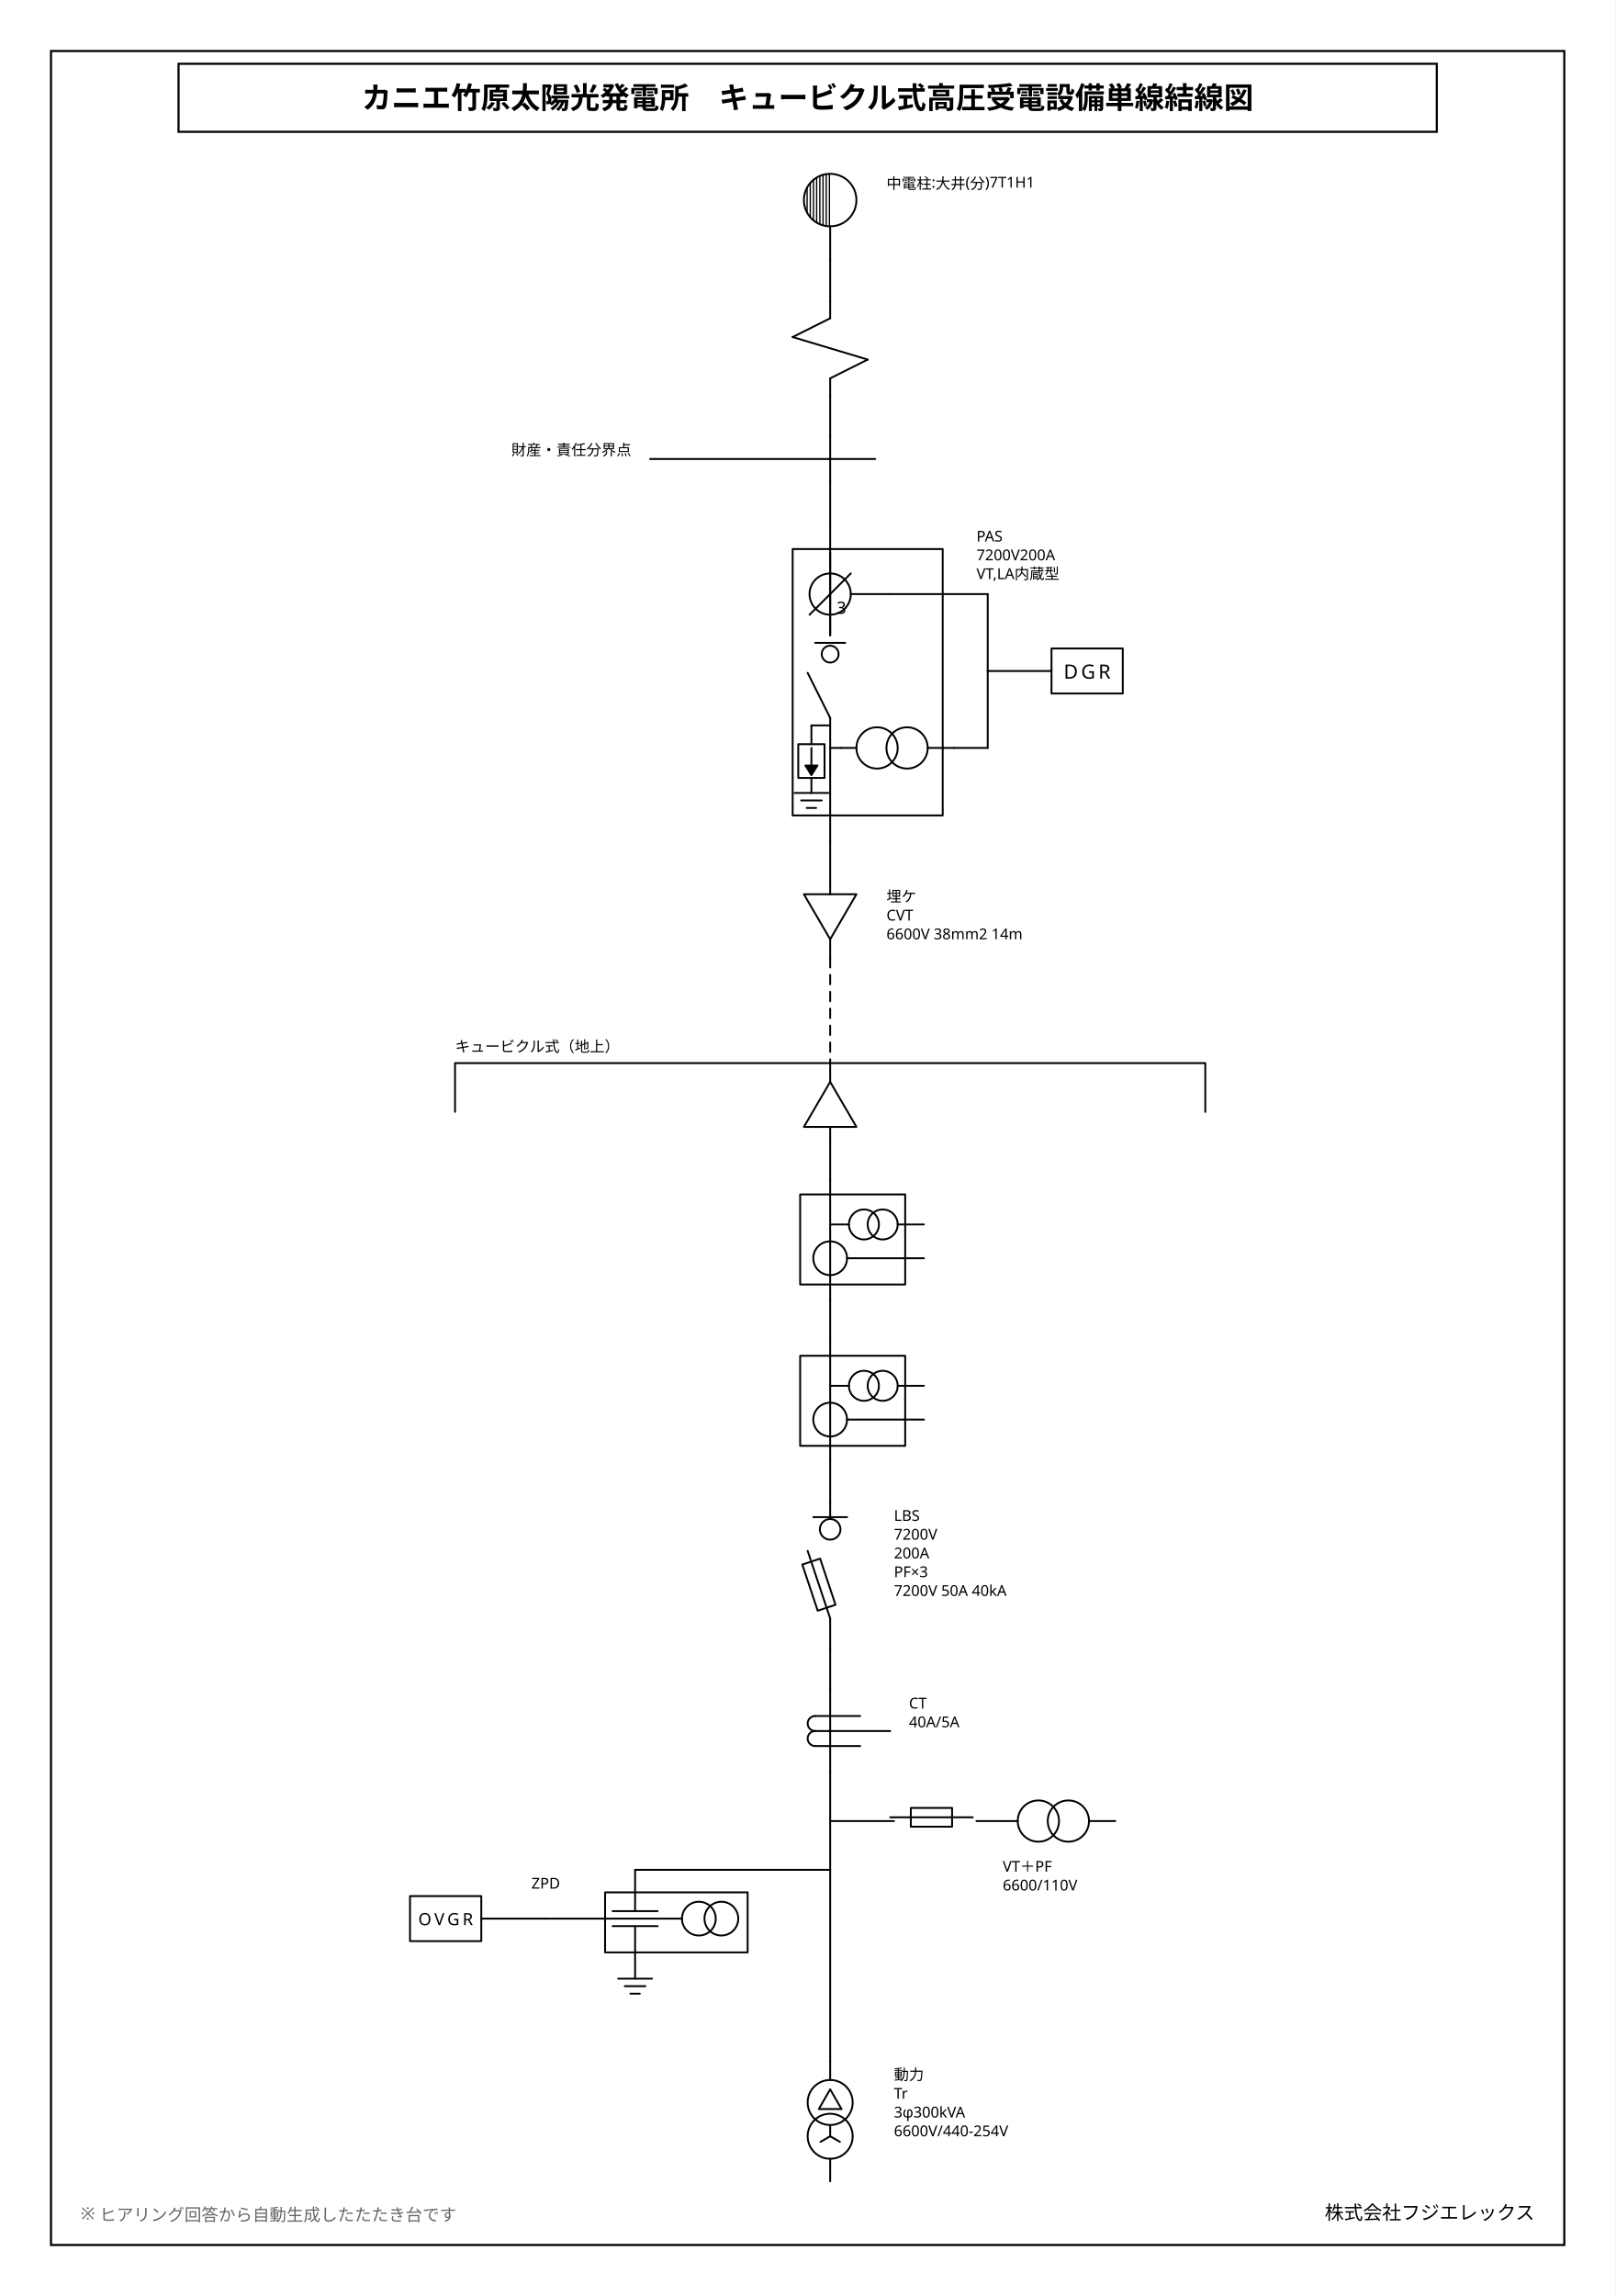
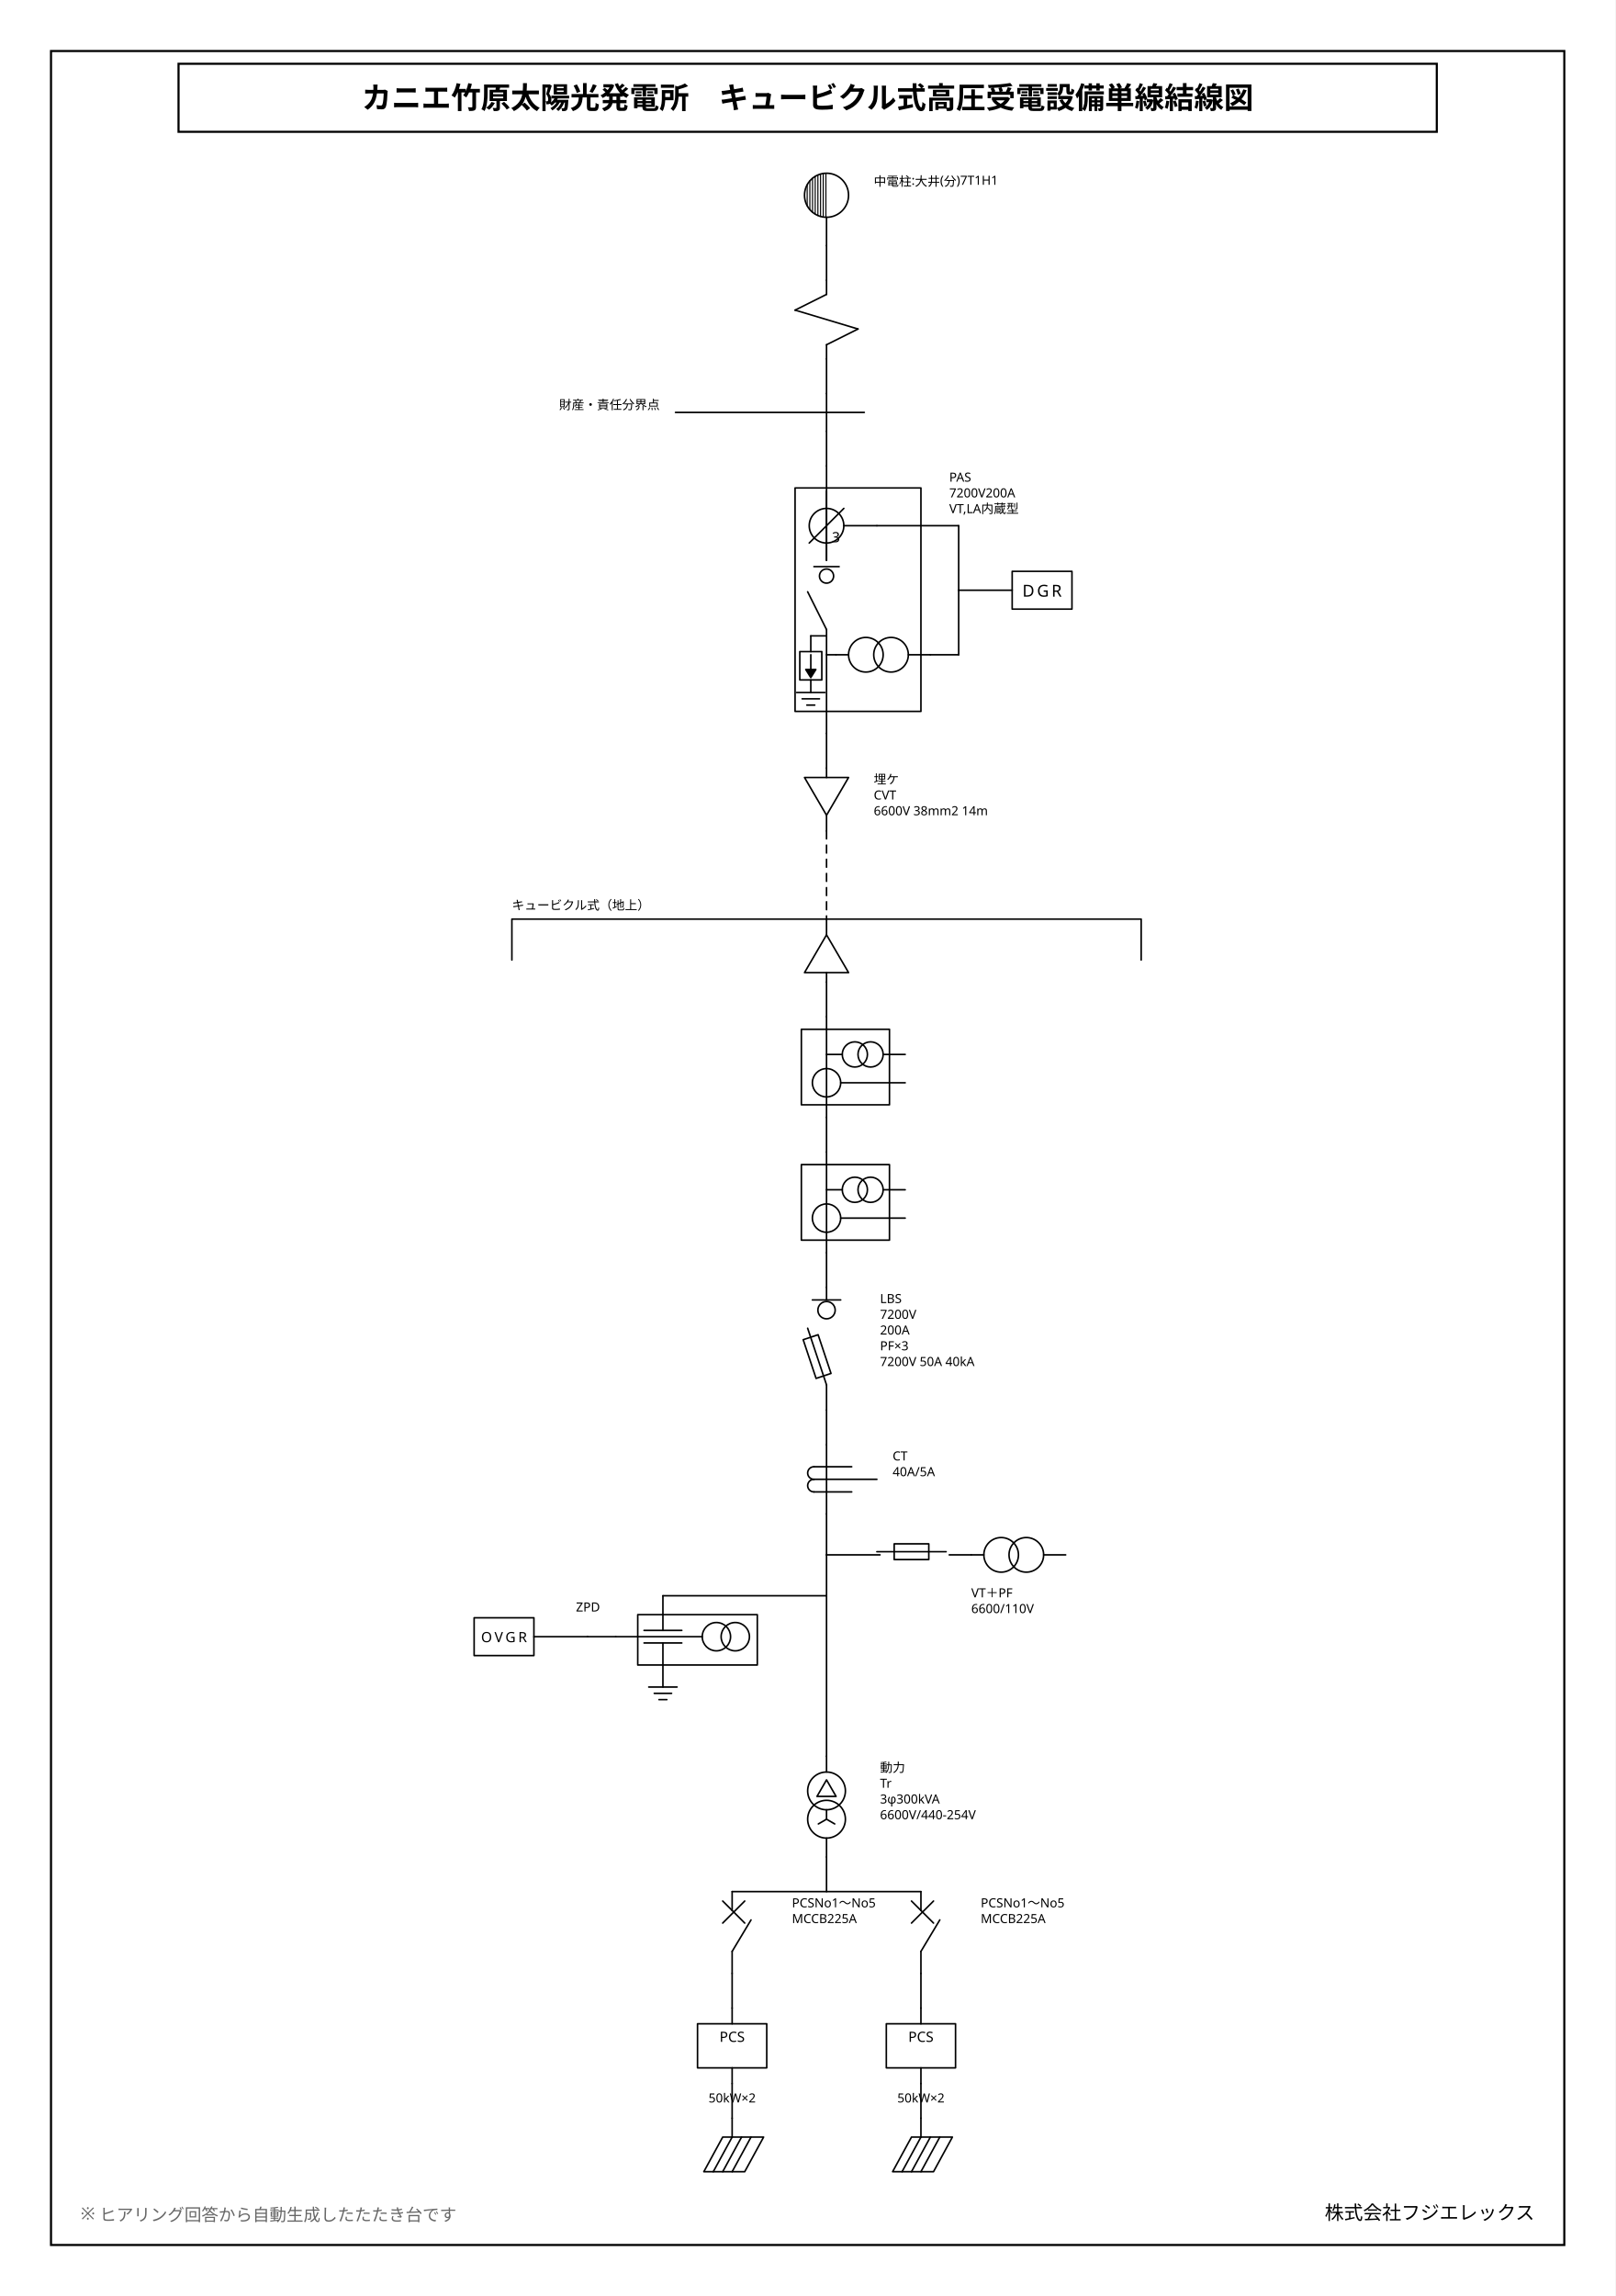
<svg xmlns="http://www.w3.org/2000/svg" viewBox="0 0 760 1080" width="760" height="1080">
  <rect x="0" y="0" width="760" height="1080" fill="#fff" />
  <g stroke="#000" fill="none">
    <rect x="24" y="24" width="712" height="1032" stroke-width="1" />
    <rect x="84" y="30" width="592" height="32" stroke-width="1" />
  </g>
  <text x="380" y="51" font-size="14" font-weight="700" text-anchor="middle" font-family="IPAGothic, 'IPAゴシック', 'Noto Sans JP', 'Hiragino Kaku Gothic ProN', 'Yu Gothic', sans-serif" fill="#000">カニエ竹原太陽光発電所　キュービクル式高圧受電設備単線結線図</text>
  <text x="722" y="1044" font-size="9" text-anchor="end" font-family="IPAGothic, 'IPAゴシック', 'Noto Sans JP', 'Hiragino Kaku Gothic ProN', 'Yu Gothic', sans-serif" fill="#000">株式会社フジエレックス</text>
  <text x="38" y="1044" font-size="8" font-family="IPAGothic, 'IPAゴシック', 'Noto Sans JP', 'Hiragino Kaku Gothic ProN', 'Yu Gothic', sans-serif" fill="#666">※ ヒアリング回答から自動生成したたたき台です</text>
-   <g transform="translate(390.59 80) scale(0.8825)">
+   <g transform="translate(388.88 80) scale(0.7402)">
    <g stroke="#000" fill="none" stroke-linecap="round" stroke-linejoin="round" color="#000">
      <path d="M -200 476 L 200 476 M -200 476 L -200 502 M 200 476 L 200 502" fill="none" stroke-width="1" />
      <text x="-200" y="470" font-size="8" font-family="IPAGothic, 'IPAゴシック', 'Noto Sans JP', 'Hiragino Kaku Gothic ProN', 'Yu Gothic', sans-serif" fill="currentColor" stroke="none">キュービクル式（地上）</text>
      <line x1="0" y1="48" x2="0" y2="70" stroke-width="1" />
      <line x1="0" y1="120" x2="0" y2="142" stroke-width="1" />
      <line x1="0" y1="166" x2="0" y2="188" stroke-width="1" />
      <line x1="0" y1="308" x2="6" y2="308" stroke-width="1" />
      <line x1="0" y1="296" x2="-10" y2="296" stroke-width="1" />
      <line x1="32" y1="226" x2="84" y2="226" stroke-width="1" />
      <line x1="84" y1="226" x2="84" y2="267" stroke-width="1" />
      <line x1="66" y1="308" x2="84" y2="308" stroke-width="1" />
      <line x1="84" y1="308" x2="84" y2="267" stroke-width="1" />
      <line x1="84" y1="267" x2="118" y2="267" stroke-width="1" />
      <line x1="0" y1="358" x2="0" y2="380" stroke-width="1" />
      <line x1="0" y1="420" x2="0" y2="476" stroke-width="1" stroke-dasharray="5 4" />
      <line x1="0" y1="516" x2="0" y2="538" stroke-width="1" />
      <line x1="0" y1="602" x2="0" y2="624" stroke-width="1" />
      <line x1="0" y1="688" x2="0" y2="710" stroke-width="1" />
      <line x1="0" y1="788" x2="0" y2="810" stroke-width="1" />
      <line x1="0" y1="854" x2="0" y2="880" stroke-width="1" />
      <line x1="0" y1="880" x2="34" y2="880" stroke-width="1" />
      <line x1="78" y1="880" x2="92" y2="880" stroke-width="1" />
      <line x1="0" y1="880" x2="0" y2="906" stroke-width="1" />
      <line x1="0" y1="906" x2="-104" y2="906" stroke-width="1" />
      <line x1="-134" y1="932" x2="-152" y2="932" stroke-width="1" />
      <line x1="-152" y1="932" x2="-152" y2="932" stroke-width="1" />
      <line x1="-152" y1="932" x2="-186" y2="932" stroke-width="1" />
      <line x1="0" y1="906" x2="0" y2="1008" stroke-width="1" />
+       <line x1="0" y1="1072" x2="0" y2="1094" stroke-width="1" />
+       <line x1="-60" y1="1094" x2="60" y2="1094" stroke-width="1" />
+       <line x1="-60" y1="1146" x2="-60" y2="1168" stroke-width="1" />
+       <line x1="-60" y1="1216" x2="-60" y2="1238" stroke-width="1" />
+       <line x1="60" y1="1146" x2="60" y2="1168" stroke-width="1" />
+       <line x1="60" y1="1216" x2="60" y2="1238" stroke-width="1" />
      <g transform="translate(-16 0)">
        <circle cx="16" cy="16" r="14" fill="none" stroke-width="1" />
        <line x1="3.7" y1="9.313" x2="3.7" y2="22.687" stroke-width="0.7" />
        <line x1="5.4" y1="6.855" x2="5.4" y2="25.145" stroke-width="0.7" />
        <line x1="7.1" y1="5.193" x2="7.1" y2="26.807" stroke-width="0.7" />
        <line x1="8.8" y1="3.993" x2="8.8" y2="28.007" stroke-width="0.7" />
        <line x1="10.5" y1="3.126" x2="10.5" y2="28.874" stroke-width="0.7" />
        <line x1="12.2" y1="2.526" x2="12.2" y2="29.474" stroke-width="0.7" />
        <line x1="13.9" y1="2.158" x2="13.9" y2="29.842" stroke-width="0.7" />
        <line x1="15.6" y1="2.006" x2="15.6" y2="29.994" stroke-width="0.7" />
        <line x1="16" y1="30" x2="16" y2="48" stroke-width="1" />
      </g>
      <text x="30" y="10" font-size="8" text-anchor="start" font-family="IPAGothic, 'IPAゴシック', 'Noto Sans JP', 'Hiragino Kaku Gothic ProN', 'Yu Gothic', sans-serif" fill="currentColor" stroke="none">
        <tspan x="30" dy="0">中電柱:大井(分)7T1H1</tspan>
      </text>
      <g transform="translate(-24 70)">
        <line x1="24" y1="0" x2="24" y2="9" stroke-width="1" />
        <line x1="24" y1="9" x2="4" y2="19" stroke-width="1" />
        <line x1="4" y1="19" x2="44" y2="31" stroke-width="1" />
        <line x1="44" y1="31" x2="24" y2="41" stroke-width="1" />
        <line x1="24" y1="41" x2="24" y2="50" stroke-width="1" />
      </g>
      <g transform="translate(-96 142)">
        <line x1="96" y1="0" x2="96" y2="24" stroke-width="1" />
        <line x1="0" y1="12" x2="120" y2="12" stroke-width="1" />
      </g>
      <text x="-106" y="152" font-size="8" text-anchor="end" font-family="IPAGothic, 'IPAゴシック', 'Noto Sans JP', 'Hiragino Kaku Gothic ProN', 'Yu Gothic', sans-serif" fill="currentColor" stroke="none">
        <tspan x="-106" dy="0">財産・責任分界点</tspan>
      </text>
      <g transform="translate(-28 188)">
        <line x1="28" y1="0" x2="28" y2="60" stroke-width="1" />
        <rect x="8" y="14" width="80" height="142" fill="none" stroke-width="1" />
        <line x1="20" y1="64" x2="36" y2="64" stroke-width="1" />
        <circle cx="28" cy="70" r="4.5" fill="none" stroke-width="1" />
        <line x1="28" y1="104" x2="16" y2="80" stroke-width="1" />
        <line x1="28" y1="104" x2="28" y2="170" stroke-width="1" />
      </g>
      <text x="78" y="198" font-size="8" text-anchor="start" font-family="IPAGothic, 'IPAゴシック', 'Noto Sans JP', 'Hiragino Kaku Gothic ProN', 'Yu Gothic', sans-serif" fill="currentColor" stroke="none">
        <tspan x="78" dy="0">PAS</tspan>
        <tspan x="78" dy="10">7200V200A</tspan>
        <tspan x="78" dy="10">VT,LA内蔵型</tspan>
      </text>
      <g transform="translate(-20 204)">
        <line x1="20" y1="0" x2="20" y2="44" stroke-width="1" />
        <circle cx="20" cy="22" r="11" fill="none" stroke-width="1" />
        <line x1="9" y1="33" x2="31" y2="11" stroke-width="1" />
        <text x="26" y="29" font-size="9" text-anchor="middle" dominant-baseline="central" font-family="IPAGothic, 'IPAゴシック', 'Noto Sans JP', 'Hiragino Kaku Gothic ProN', 'Yu Gothic', sans-serif" fill="currentColor" stroke="none">3</text>
        <line x1="31" y1="22" x2="52" y2="22" stroke-width="1" />
      </g>
      <g transform="translate(6 293)">
        <line x1="0" y1="15" x2="8" y2="15" stroke-width="1" />
        <circle cx="19" cy="15" r="11" fill="none" stroke-width="1" />
        <circle cx="35" cy="15" r="11" fill="none" stroke-width="1" />
        <line x1="46" y1="15" x2="60" y2="15" stroke-width="1" />
      </g>
      <g transform="translate(-30 296)">
        <line x1="20" y1="0" x2="20" y2="10" stroke-width="1" />
        <rect x="13" y="10" width="14" height="18" fill="none" stroke-width="1" />
        <line x1="20" y1="12" x2="20" y2="23" stroke-width="1" />
        <polygon points="16.8,21.38 20,26.5 23.2,21.38" fill="currentColor" stroke-width="1" />
        <line x1="20" y1="28" x2="20" y2="36" stroke-width="1" />
        <line x1="11" y1="36" x2="29" y2="36" stroke-width="1" />
        <line x1="14.5" y1="40" x2="25.5" y2="40" stroke-width="1" />
        <line x1="17.5" y1="44" x2="22.5" y2="44" stroke-width="1" />
      </g>
      <g transform="translate(118 255)">
        <rect x="0" y="0" width="38" height="24" fill="none" stroke-width="1" />
        <text x="19" y="12" font-size="10.5" text-anchor="middle" dominant-baseline="central" font-family="IPAGothic, 'IPAゴシック', 'Noto Sans JP', 'Hiragino Kaku Gothic ProN', 'Yu Gothic', sans-serif" letter-spacing="1.6" fill="currentColor" stroke="none">DGR</text>
      </g>
      <g transform="translate(-20 380)">
        <line x1="20" y1="0" x2="20" y2="6" stroke-width="1" />
        <polygon points="6,6 34,6 20,30" fill="none" stroke-width="1" />
        <line x1="20" y1="30" x2="20" y2="40" stroke-width="1" />
      </g>
      <text x="30" y="390" font-size="8" text-anchor="start" font-family="IPAGothic, 'IPAゴシック', 'Noto Sans JP', 'Hiragino Kaku Gothic ProN', 'Yu Gothic', sans-serif" fill="currentColor" stroke="none">
        <tspan x="30" dy="0">埋ケ</tspan>
        <tspan x="30" dy="10">CVT</tspan>
        <tspan x="30" dy="10">6600V 38mm2 14m</tspan>
      </text>
      <g transform="translate(-20 476) rotate(180 20 20)">
        <line x1="20" y1="0" x2="20" y2="6" stroke-width="1" />
        <polygon points="6,6 34,6 20,30" fill="none" stroke-width="1" />
        <line x1="20" y1="30" x2="20" y2="40" stroke-width="1" />
      </g>
      <g transform="translate(-22 538)">
        <line x1="22" y1="0" x2="22" y2="64" stroke-width="1" />
        <rect x="6" y="8" width="56" height="48" fill="none" stroke-width="1" />
        <line x1="22" y1="24" x2="32" y2="24" stroke-width="1" />
        <circle cx="40" cy="24" r="8" fill="none" stroke-width="1" />
        <circle cx="50" cy="24" r="8" fill="none" stroke-width="1" />
        <line x1="58" y1="24" x2="72" y2="24" stroke-width="1" />
        <circle cx="22" cy="42" r="9" fill="none" stroke-width="1" />
        <line x1="31" y1="42" x2="72" y2="42" stroke-width="1" />
      </g>
      <g transform="translate(-22 624)">
        <line x1="22" y1="0" x2="22" y2="64" stroke-width="1" />
        <rect x="6" y="8" width="56" height="48" fill="none" stroke-width="1" />
        <line x1="22" y1="24" x2="32" y2="24" stroke-width="1" />
        <circle cx="40" cy="24" r="8" fill="none" stroke-width="1" />
        <circle cx="50" cy="24" r="8" fill="none" stroke-width="1" />
        <line x1="58" y1="24" x2="72" y2="24" stroke-width="1" />
        <circle cx="22" cy="42" r="9" fill="none" stroke-width="1" />
        <line x1="31" y1="42" x2="72" y2="42" stroke-width="1" />
      </g>
      <g transform="translate(-24 710)">
        <line x1="24" y1="0" x2="24" y2="8" stroke-width="1" />
        <line x1="15" y1="8" x2="33" y2="8" stroke-width="1" />
        <circle cx="24" cy="14.5" r="5.5" fill="none" stroke-width="1" />
        <line x1="24" y1="62" x2="12" y2="26" stroke-width="1" />
        <polygon points="26.843,54.719 18.643,30.119 9.157,33.281 17.357,57.881" fill="none" stroke-width="1" />
        <line x1="24" y1="62" x2="24" y2="78" stroke-width="1" />
      </g>
      <text x="34" y="720" font-size="8" text-anchor="start" font-family="IPAGothic, 'IPAゴシック', 'Noto Sans JP', 'Hiragino Kaku Gothic ProN', 'Yu Gothic', sans-serif" fill="currentColor" stroke="none">
        <tspan x="34" dy="0">LBS</tspan>
        <tspan x="34" dy="10">7200V</tspan>
        <tspan x="34" dy="10">200A</tspan>
        <tspan x="34" dy="10">PF×3</tspan>
        <tspan x="34" dy="10">7200V 50A 40kA</tspan>
      </text>
      <g transform="translate(-24 810)">
        <line x1="24" y1="0" x2="24" y2="44" stroke-width="1" />
        <line x1="16" y1="14" x2="40" y2="14" stroke-width="1" />
        <line x1="16" y1="30" x2="40" y2="30" stroke-width="1" />
        <line x1="16" y1="22" x2="56" y2="22" stroke-width="1" />
        <path d="M 16 14 A 4 4 0 0 0 16 22" fill="none" stroke-width="1" />
        <path d="M 16 22 A 4 4 0 0 0 16 30" fill="none" stroke-width="1" />
      </g>
      <text x="42" y="820" font-size="8" text-anchor="start" font-family="IPAGothic, 'IPAゴシック', 'Noto Sans JP', 'Hiragino Kaku Gothic ProN', 'Yu Gothic', sans-serif" fill="currentColor" stroke="none">
        <tspan x="42" dy="0">CT</tspan>
        <tspan x="42" dy="10">40A/5A</tspan>
      </text>
      <g transform="translate(34 856) rotate(-90 20 22)">
        <line x1="20" y1="0" x2="20" y2="44" stroke-width="1" />
        <rect x="15" y="11" width="10" height="22" fill="none" stroke-width="1" />
      </g>
      <g transform="translate(92 865)">
        <line x1="0" y1="15" x2="8" y2="15" stroke-width="1" />
        <circle cx="19" cy="15" r="11" fill="none" stroke-width="1" />
        <circle cx="35" cy="15" r="11" fill="none" stroke-width="1" />
        <line x1="46" y1="15" x2="60" y2="15" stroke-width="1" />
      </g>
      <text x="92" y="907" font-size="8" text-anchor="start" font-family="IPAGothic, 'IPAゴシック', 'Noto Sans JP', 'Hiragino Kaku Gothic ProN', 'Yu Gothic', sans-serif" fill="currentColor" stroke="none">
        <tspan x="92" dy="0">VT＋PF</tspan>
        <tspan x="92" dy="10">6600/110V</tspan>
      </text>
      <g transform="translate(-134 906)">
        <line x1="30" y1="0" x2="30" y2="22" stroke-width="1" />
        <rect x="14" y="12" width="76" height="32" fill="none" stroke-width="1" />
        <line x1="18" y1="22" x2="42" y2="22" stroke-width="1" />
        <line x1="18" y1="30" x2="42" y2="30" stroke-width="1" />
        <line x1="30" y1="30" x2="30" y2="58" stroke-width="1" />
        <line x1="21" y1="58" x2="39" y2="58" stroke-width="1" />
        <line x1="24.5" y1="62" x2="35.5" y2="62" stroke-width="1" />
        <line x1="27.5" y1="66" x2="32.5" y2="66" stroke-width="1" />
        <line x1="0" y1="26" x2="55" y2="26" stroke-width="1" />
        <circle cx="64" cy="26" r="9" fill="none" stroke-width="1" />
        <circle cx="76" cy="26" r="9" fill="none" stroke-width="1" />
      </g>
      <text x="-144" y="916" font-size="8" text-anchor="end" font-family="IPAGothic, 'IPAゴシック', 'Noto Sans JP', 'Hiragino Kaku Gothic ProN', 'Yu Gothic', sans-serif" fill="currentColor" stroke="none">
        <tspan x="-144" dy="0">ZPD</tspan>
      </text>
      <g transform="translate(-224 920)">
        <rect x="0" y="0" width="38" height="24" fill="none" stroke-width="1" />
        <text x="19" y="12" font-size="9" text-anchor="middle" dominant-baseline="central" font-family="IPAGothic, 'IPAゴシック', 'Noto Sans JP', 'Hiragino Kaku Gothic ProN', 'Yu Gothic', sans-serif" letter-spacing="1.6" fill="currentColor" stroke="none">OVGR</text>
      </g>
      <g transform="translate(-24 1008)">
        <line x1="24" y1="0" x2="24" y2="10" stroke-width="1" />
        <circle cx="24" cy="22" r="12" fill="none" stroke-width="1" />
        <circle cx="24" cy="40" r="12" fill="none" stroke-width="1" />
        <polygon points="24,15 30.062,25.5 17.938,25.5" fill="none" stroke-width="1" />
        <line x1="24" y1="40" x2="24" y2="34" stroke-width="1" />
        <line x1="24" y1="40" x2="29.196" y2="43" stroke-width="1" />
        <line x1="24" y1="40" x2="18.804" y2="43" stroke-width="1" />
        <line x1="24" y1="52" x2="24" y2="64" stroke-width="1" />
      </g>
      <text x="34" y="1018" font-size="8" text-anchor="start" font-family="IPAGothic, 'IPAゴシック', 'Noto Sans JP', 'Hiragino Kaku Gothic ProN', 'Yu Gothic', sans-serif" fill="currentColor" stroke="none">
        <tspan x="34" dy="0">動力</tspan>
        <tspan x="34" dy="10">Tr</tspan>
        <tspan x="34" dy="10">3φ300kVA</tspan>
        <tspan x="34" dy="10">6600V/440-254V</tspan>
      </text>
+       <g transform="translate(-76 1094)">
+         <line x1="16" y1="0" x2="16" y2="12" stroke-width="1" />
+         <line x1="10" y1="6" x2="24" y2="20" stroke-width="1" />
+         <line x1="24" y1="6" x2="10" y2="20" stroke-width="1" />
+         <line x1="16" y1="38" x2="28" y2="18" stroke-width="1" />
+         <line x1="16" y1="38" x2="16" y2="52" stroke-width="1" />
+       </g>
+       <text x="-22" y="1104" font-size="8" text-anchor="start" font-family="IPAGothic, 'IPAゴシック', 'Noto Sans JP', 'Hiragino Kaku Gothic ProN', 'Yu Gothic', sans-serif" fill="currentColor" stroke="none">
+         <tspan x="-22" dy="0">PCSNo1〜No5</tspan>
+         <tspan x="-22" dy="10">MCCB225A</tspan>
+       </text>
+       <g transform="translate(-88 1168)">
+         <line x1="28" y1="0" x2="28" y2="10" stroke-width="1" />
+         <rect x="6" y="10" width="44" height="28" fill="none" stroke-width="1" />
+         <text x="28" y="18" font-size="9" text-anchor="middle" dominant-baseline="central" font-family="IPAGothic, 'IPAゴシック', 'Noto Sans JP', 'Hiragino Kaku Gothic ProN', 'Yu Gothic', sans-serif" fill="currentColor" stroke="none">PCS</text>
+         <line x1="28" y1="38" x2="28" y2="48" stroke-width="1" />
+       </g>
+       <text x="-60" y="1228" font-size="8" text-anchor="middle" font-family="IPAGothic, 'IPAゴシック', 'Noto Sans JP', 'Hiragino Kaku Gothic ProN', 'Yu Gothic', sans-serif" fill="currentColor" stroke="none">
+         <tspan x="-60" dy="0">50kW×2</tspan>
+       </text>
+       <g transform="translate(-88 1238)">
+         <line x1="28" y1="0" x2="28" y2="12" stroke-width="1" />
+         <polygon points="10,34 22,12 48,12 36,34" fill="none" stroke-width="1" />
+         <line x1="16" y1="34" x2="28" y2="12" stroke-width="1" />
+         <line x1="22" y1="34" x2="34" y2="12" stroke-width="1" />
+         <line x1="28" y1="34" x2="40" y2="12" stroke-width="1" />
+       </g>
+       <g transform="translate(44 1094)">
+         <line x1="16" y1="0" x2="16" y2="12" stroke-width="1" />
+         <line x1="10" y1="6" x2="24" y2="20" stroke-width="1" />
+         <line x1="24" y1="6" x2="10" y2="20" stroke-width="1" />
+         <line x1="16" y1="38" x2="28" y2="18" stroke-width="1" />
+         <line x1="16" y1="38" x2="16" y2="52" stroke-width="1" />
+       </g>
+       <text x="98" y="1104" font-size="8" text-anchor="start" font-family="IPAGothic, 'IPAゴシック', 'Noto Sans JP', 'Hiragino Kaku Gothic ProN', 'Yu Gothic', sans-serif" fill="currentColor" stroke="none">
+         <tspan x="98" dy="0">PCSNo1〜No5</tspan>
+         <tspan x="98" dy="10">MCCB225A</tspan>
+       </text>
+       <g transform="translate(32 1168)">
+         <line x1="28" y1="0" x2="28" y2="10" stroke-width="1" />
+         <rect x="6" y="10" width="44" height="28" fill="none" stroke-width="1" />
+         <text x="28" y="18" font-size="9" text-anchor="middle" dominant-baseline="central" font-family="IPAGothic, 'IPAゴシック', 'Noto Sans JP', 'Hiragino Kaku Gothic ProN', 'Yu Gothic', sans-serif" fill="currentColor" stroke="none">PCS</text>
+         <line x1="28" y1="38" x2="28" y2="48" stroke-width="1" />
+       </g>
+       <text x="60" y="1228" font-size="8" text-anchor="middle" font-family="IPAGothic, 'IPAゴシック', 'Noto Sans JP', 'Hiragino Kaku Gothic ProN', 'Yu Gothic', sans-serif" fill="currentColor" stroke="none">
+         <tspan x="60" dy="0">50kW×2</tspan>
+       </text>
+       <g transform="translate(32 1238)">
+         <line x1="28" y1="0" x2="28" y2="12" stroke-width="1" />
+         <polygon points="10,34 22,12 48,12 36,34" fill="none" stroke-width="1" />
+         <line x1="16" y1="34" x2="28" y2="12" stroke-width="1" />
+         <line x1="22" y1="34" x2="34" y2="12" stroke-width="1" />
+         <line x1="28" y1="34" x2="40" y2="12" stroke-width="1" />
+       </g>
    </g>
  </g>
</svg>
